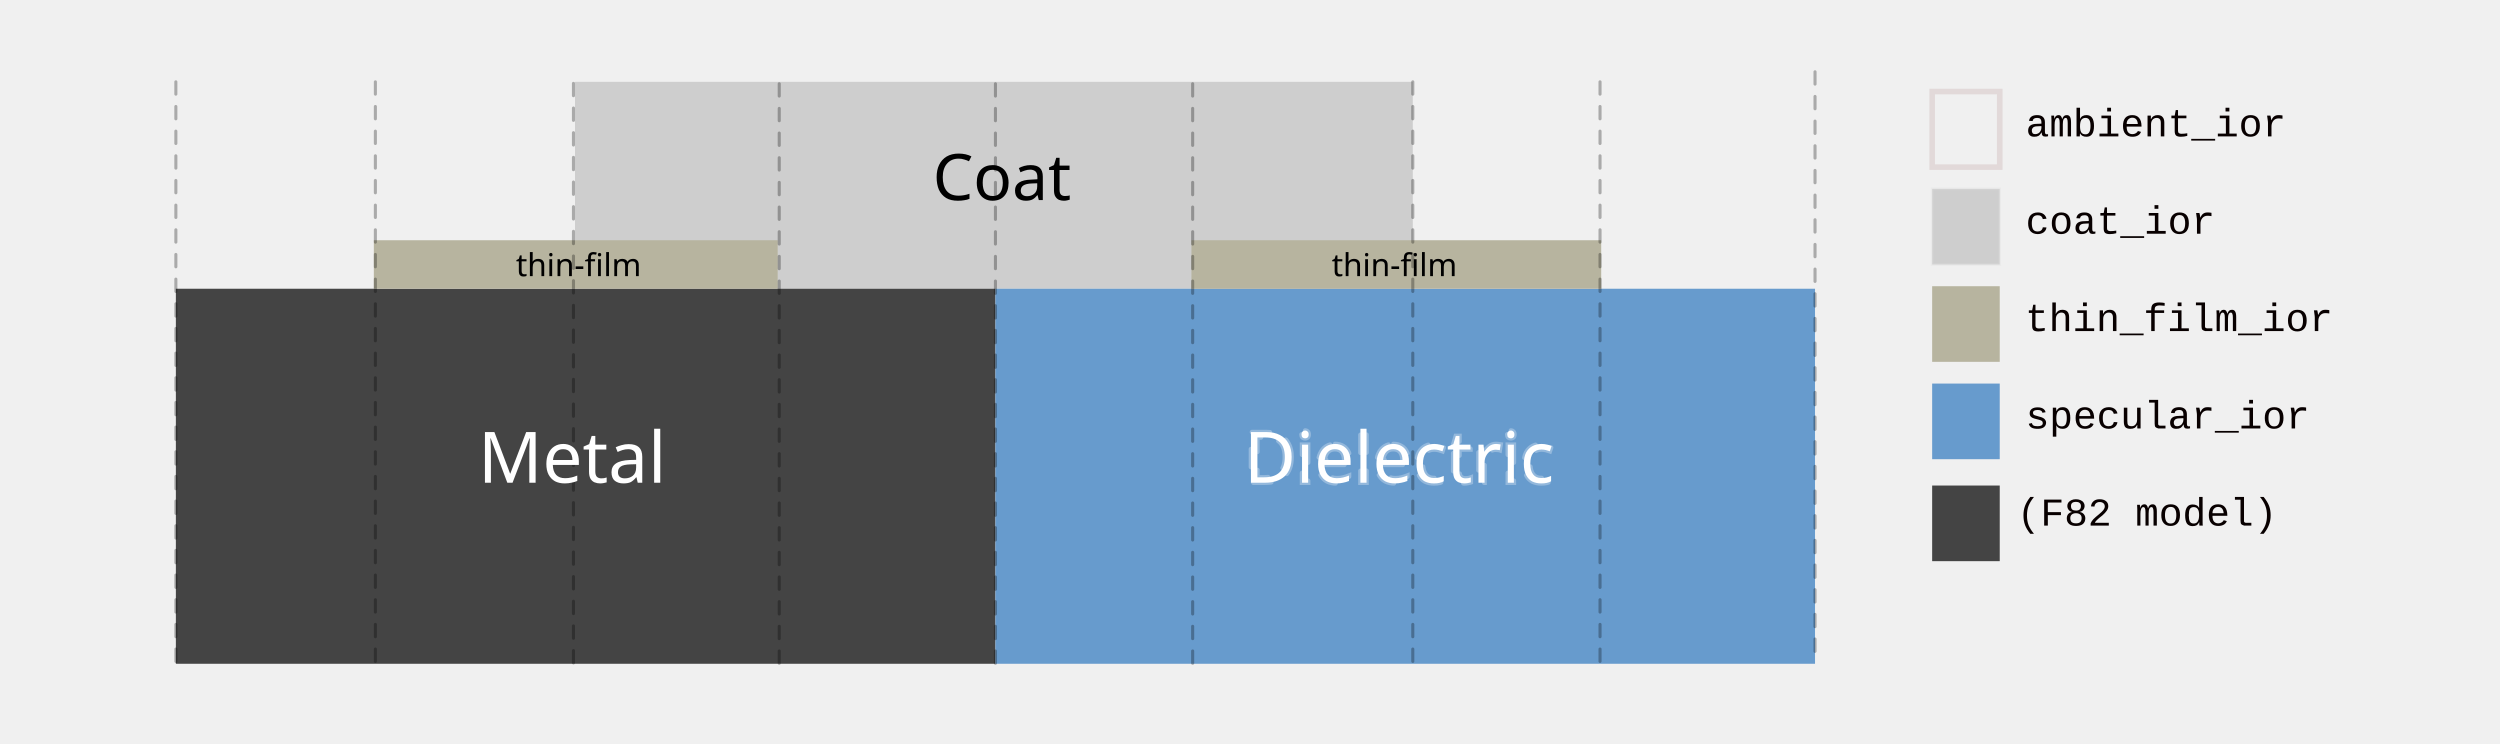
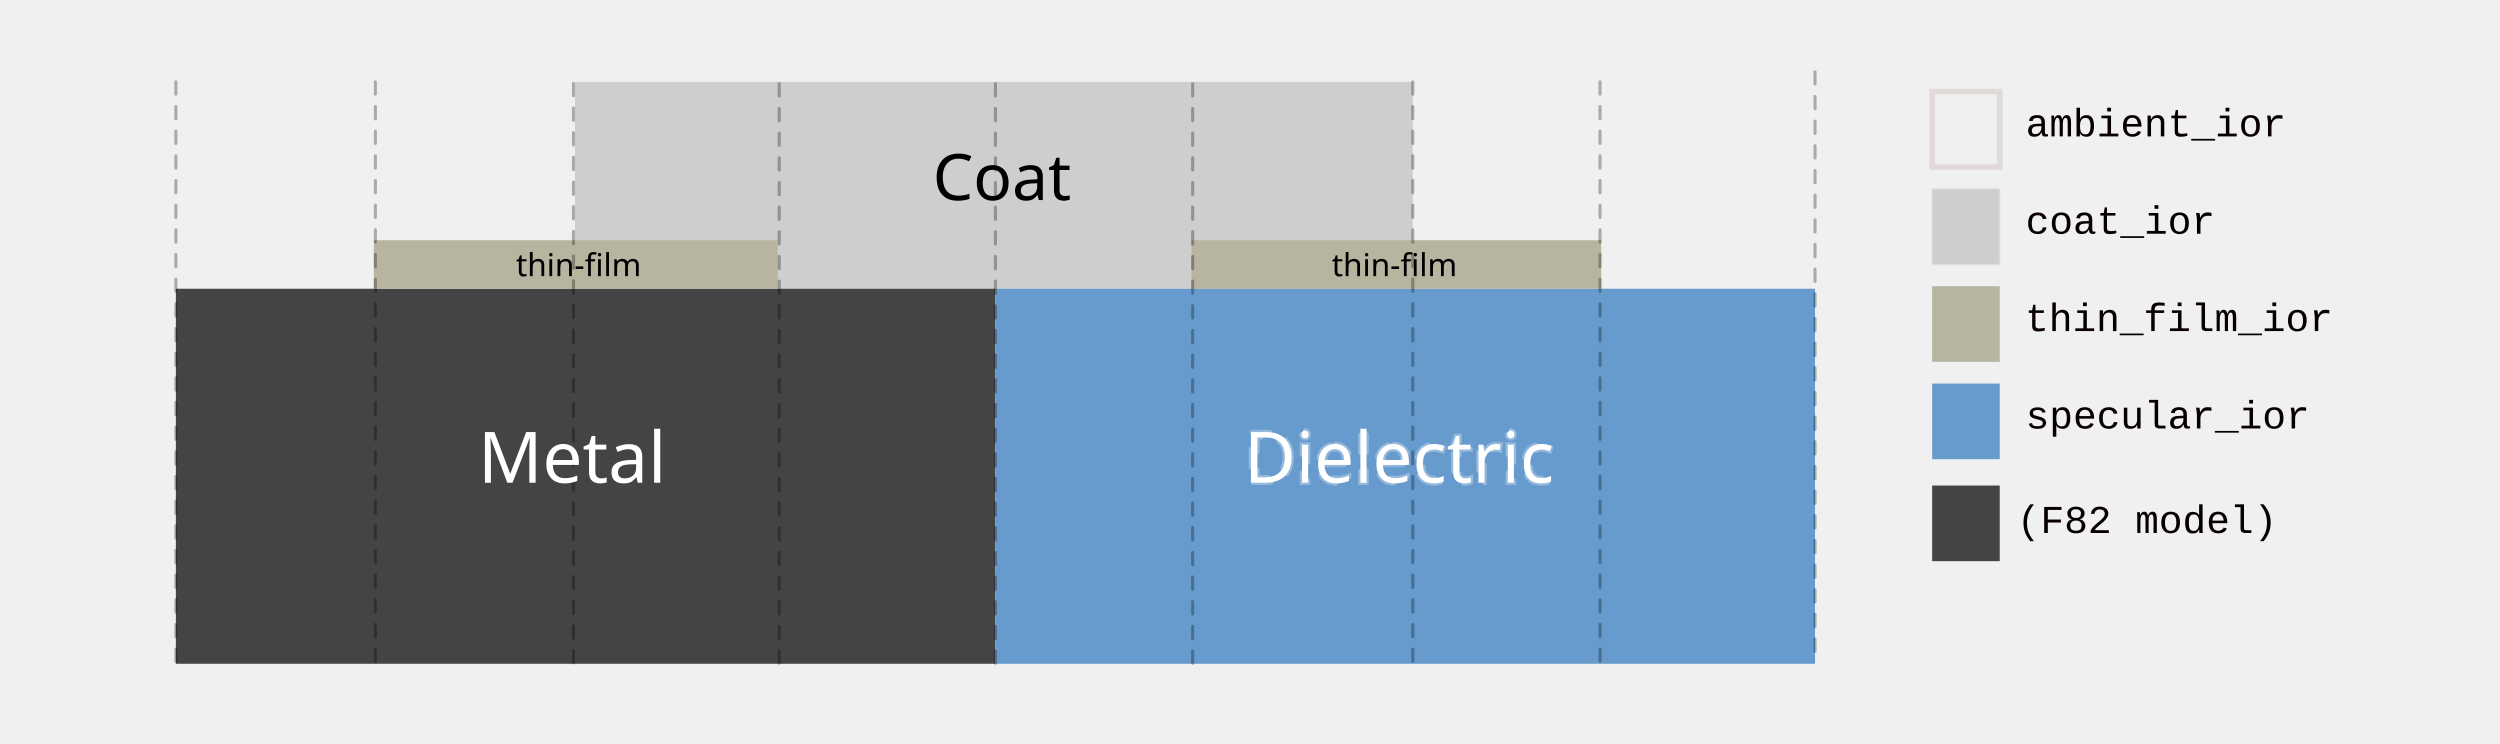
<svg xmlns="http://www.w3.org/2000/svg" width="178.896mm" height="53.172mm" viewBox="0 0 223.62 66.465" version="1.1" id="svg7324">
  <defs id="defs7321">
    <rect x="560.987" y="32.244" width="66.947" height="13.72" id="rect2025" />
  </defs>
  <g id="layer1" transform="translate(-30.08271,-82.68484)">
    <rect style="fill:#cecece;fill-opacity:1;stroke:none;stroke-width:0.746;stroke-linecap:round;stroke-dasharray:none;stroke-opacity:1;stop-color:#000000" id="rect10196" width="74.938" height="18.508" x="81.516" y="90.004" />
    <rect style="fill:#cecece;fill-opacity:1;stroke:#dddddd;stroke-width:0.25;stroke-linecap:round;stroke-dasharray:none;stroke-opacity:0.291;stop-color:#000000" id="rect10196-5" width="6.045" height="6.765" x="202.91" y="99.578" />
    <rect style="fill:none;fill-opacity:1;stroke:#c0a3a3;stroke-width:0.502;stroke-linecap:round;stroke-dasharray:none;stroke-opacity:0.291;stop-color:#000000" id="rect10196-5-7" width="6.045" height="6.765" x="202.91" y="90.87" />
    <rect style="fill:#b7b49f;fill-opacity:1;stroke:none;stroke-width:0.128;stroke-linecap:round;stroke-dasharray:none;stroke-opacity:1;stop-color:#000000" id="rect10196-5-7-3" width="6.045" height="6.765" x="202.91" y="108.286" />
    <rect style="fill:#679bcd;fill-opacity:1;stroke:none;stroke-width:0.128;stroke-linecap:round;stroke-dasharray:none;stroke-opacity:1;stop-color:#000000" id="rect10196-5-7-3-6" width="6.045" height="6.765" x="202.91" y="116.994" />
    <rect style="fill:#444444;fill-opacity:1;stroke:none;stroke-width:0.128;stroke-linecap:round;stroke-dasharray:none;stroke-opacity:1;stop-color:#000000" id="rect10196-5-7-3-6-6" width="6.045" height="6.765" x="202.91" y="126.115" />
    <rect style="fill:#444444;fill-opacity:1;stroke:none;stroke-width:0.903;stroke-linecap:round;stroke-dasharray:none;stroke-opacity:1;stop-color:#000000" id="rect9488" width="73.31" height="33.546" x="45.813" y="108.512" />
    <rect style="fill:#679bcd;fill-opacity:1;stroke:none;stroke-width:0.903;stroke-linecap:round;stroke-dasharray:none;stroke-opacity:1;stop-color:#000000" id="rect9488-7" width="73.31" height="33.546" x="119.123" y="108.512" />
    <rect style="fill:#b7b49f;fill-opacity:1;stroke:none;stroke-width:0.634;stroke-linecap:round;stroke-dasharray:none;stroke-opacity:1;stop-color:#000000" id="rect10140" width="36.124" height="4.338" x="63.521" y="104.174" />
    <rect style="fill:#b7b49f;fill-opacity:1;stroke:none;stroke-width:0.638;stroke-linecap:round;stroke-dasharray:none;stroke-opacity:1;stop-color:#000000" id="rect10140-6" width="36.65" height="4.338" x="136.657" y="104.174" />
    <path style="fill:#cecece;fill-opacity:1;stroke:#000000;stroke-width:0.276;stroke-linecap:round;stroke-dasharray:1.103, 1.103;stroke-dashoffset:0;stroke-opacity:0.291;stop-color:#000000" d="m 81.378,90.142 c 0,17.322 0,34.643 0,51.964" id="path15310" />
    <path style="fill:#cecece;fill-opacity:1;stroke:#000000;stroke-width:0.276;stroke-linecap:round;stroke-dasharray:1.103, 1.103;stroke-dashoffset:0;stroke-opacity:0.291;stop-color:#000000" d="m 99.784,90.175 c 0,17.322 0,34.643 0,51.964" id="path15310-1-3" />
    <path style="fill:#cecece;fill-opacity:1;stroke:#000000;stroke-width:0.276;stroke-linecap:round;stroke-dasharray:1.103, 1.103;stroke-dashoffset:0;stroke-opacity:0.291;stop-color:#000000" d="m 63.659,90.004 c 0,17.322 0,34.643 0,51.964" id="path15310-1-3-4" />
    <path style="fill:#cecece;fill-opacity:1;stroke:#000000;stroke-width:0.276;stroke-linecap:round;stroke-dasharray:1.103, 1.103;stroke-dashoffset:0;stroke-opacity:0.291;stop-color:#000000" d="m 136.763,90.175 c 0,17.322 0,34.643 0,51.964" id="path15310-1-3-4-5" />
    <path style="fill:#cecece;fill-opacity:1;stroke:#000000;stroke-width:0.276;stroke-linecap:round;stroke-dasharray:1.103, 1.103;stroke-dashoffset:0;stroke-opacity:0.291;stop-color:#000000" d="m 119.123,90.175 c 0,17.322 0,34.643 0,51.964" id="path15310-1-6" />
    <path style="fill:#cecece;fill-opacity:1;stroke:#000000;stroke-width:0.276;stroke-linecap:round;stroke-dasharray:1.103, 1.103;stroke-dashoffset:0;stroke-opacity:0.291;stop-color:#000000" d="m 173.202,90.004 c 0,17.322 0,34.643 0,51.964" id="path15310-1-6-6-7" />
    <path style="fill:#cecece;fill-opacity:1;stroke:#000000;stroke-width:0.276;stroke-linecap:round;stroke-dasharray:1.103, 1.103;stroke-dashoffset:0;stroke-opacity:0.291;stop-color:#000000" d="m 156.454,90.004 c 0,17.322 0,34.643 0,51.964" id="path15310-1-6-6-7-7" />
    <path style="fill:#cecece;fill-opacity:1;stroke:#000000;stroke-width:0.276;stroke-linecap:round;stroke-dasharray:1.103, 1.103;stroke-dashoffset:0;stroke-opacity:0.291;stop-color:#000000" d="m 192.433,89.105 c 0,17.322 0,34.643 0,51.964" id="path15310-1-6-6-7-2" />
    <path style="fill:#cecece;fill-opacity:1;stroke:#000000;stroke-width:0.276;stroke-linecap:round;stroke-dasharray:1.103, 1.103;stroke-dashoffset:0;stroke-opacity:0.291;stop-color:#000000" d="m 45.813,90.004 c 0,17.322 0,34.643 0,51.964" id="path15310-1-6-6-7-2-0" />
    <text xml:space="preserve" style="font-size:6.35px;line-height:1.5;font-family:'Artifakt ElementOfc';-inkscape-font-specification:'Artifakt ElementOfc';fill:#cecece;fill-opacity:1;stroke:#ffffff;stroke-width:0.403;stroke-linecap:round;stroke-dasharray:1.612, 1.612;stroke-dashoffset:0;stroke-opacity:0.291;stop-color:#000000" x="72.852" y="125.864" id="text16014">
      <tspan id="tspan16012" style="font-size:6.35px;fill:#ffffff;fill-opacity:1;stroke:none;stroke-width:0.403;stroke-opacity:0.291" x="72.852" y="125.864">Metal</tspan>
    </text>
    <text xml:space="preserve" style="font-size:5.733px;line-height:1.5;font-family:'Artifakt ElementOfc';-inkscape-font-specification:'Artifakt ElementOfc';fill:#cecece;fill-opacity:1;stroke:#ffffff;stroke-width:0.333;stroke-linecap:round;stroke-dasharray:none;stroke-dashoffset:0;stroke-opacity:0.291;stop-color:#000000" x="113.52" y="100.579" id="text16014-6">
      <tspan id="tspan16012-65" style="font-size:5.733px;fill:#000000;fill-opacity:1;stroke:none;stroke-width:0.333;stroke-dasharray:none;stroke-opacity:0.291" x="113.52" y="100.579">Coat</tspan>
    </text>
    <text xml:space="preserve" style="font-size:2.822px;line-height:1.5;font-family:'Artifakt ElementOfc';-inkscape-font-specification:'Artifakt ElementOfc';fill:#cecece;fill-opacity:1;stroke:#ffffff;stroke-width:0.333;stroke-linecap:round;stroke-dasharray:none;stroke-dashoffset:0;stroke-opacity:0.291;stop-color:#000000" x="76.225" y="107.387" id="text16014-6-6">
      <tspan id="tspan16012-65-0" style="font-size:2.822px;fill:#000000;fill-opacity:1;stroke:none;stroke-width:0.333;stroke-dasharray:none;stroke-opacity:0.291" x="76.225" y="107.387">thin-film</tspan>
    </text>
    <text xml:space="preserve" style="font-size:2.822px;line-height:1.5;font-family:'Artifakt ElementOfc';-inkscape-font-specification:'Artifakt ElementOfc';fill:#cecece;fill-opacity:1;stroke:#ffffff;stroke-width:0.333;stroke-linecap:round;stroke-dasharray:none;stroke-dashoffset:0;stroke-opacity:0.291;stop-color:#000000" x="149.2" y="107.387" id="text16014-6-6-0">
      <tspan id="tspan16012-65-0-1" style="font-size:2.822px;fill:#000000;fill-opacity:1;stroke:none;stroke-width:0.333;stroke-dasharray:none;stroke-opacity:0.291" x="149.2" y="107.387">thin-film</tspan>
    </text>
    <text xml:space="preserve" style="font-size:6.35px;line-height:1.5;font-family:'Artifakt ElementOfc';-inkscape-font-specification:'Artifakt ElementOfc';fill:#cecece;fill-opacity:1;stroke:#ffffff;stroke-width:0.403;stroke-linecap:round;stroke-dasharray:1.612, 1.612;stroke-dashoffset:0;stroke-opacity:0.291;stop-color:#000000" x="141.367" y="125.864" id="text16014-3">
      <tspan id="tspan16012-6" style="font-size:6.35px;fill:#ffffff;fill-opacity:1;stroke:#ffffff;stroke-width:0.403;stroke-opacity:0.291" x="141.367" y="125.864">Dielectric</tspan>
    </text>
    <text xml:space="preserve" transform="matrix(0.3307292,0,0,0.3307292,30.08271,82.68484)" id="text2023" style="font-size:10.667px;line-height:1.5;font-family:'Artifakt ElementOfc';-inkscape-font-specification:'Artifakt ElementOfc';white-space:pre;shape-inside:url(#rect2025);display:inline;fill:#444444;fill-opacity:1;stroke:#c0a3a3;stroke-width:0.756;stroke-linecap:round;stroke-dasharray:none;stroke-opacity:0.291;stop-color:#000000" />
    <text xml:space="preserve" style="font-size:3.528px;line-height:1.5;font-family:'Artifakt ElementOfc';-inkscape-font-specification:'Artifakt ElementOfc';fill:#444444;fill-opacity:1;stroke:#c0a3a3;stroke-width:0.25;stroke-linecap:round;stroke-dasharray:none;stroke-opacity:0.291;stop-color:#000000" x="211.278" y="94.886" id="text2031">
      <tspan id="tspan2029" style="font-style:normal;font-variant:normal;font-weight:normal;font-stretch:normal;font-family:'Courier New';-inkscape-font-specification:'Courier New';fill:#080000;fill-opacity:1;stroke:none;stroke-width:0.25" x="211.278" y="94.886">ambient_ior</tspan>
    </text>
    <text xml:space="preserve" style="font-size:3.528px;line-height:1.5;font-family:'Artifakt ElementOfc';-inkscape-font-specification:'Artifakt ElementOfc';fill:#444444;fill-opacity:1;stroke:#c0a3a3;stroke-width:0.25;stroke-linecap:round;stroke-dasharray:none;stroke-opacity:0.291;stop-color:#000000" x="211.278" y="103.594" id="text2031-5">
      <tspan id="tspan2029-9" style="font-style:normal;font-variant:normal;font-weight:normal;font-stretch:normal;font-family:'Courier New';-inkscape-font-specification:'Courier New';fill:#080000;fill-opacity:1;stroke:none;stroke-width:0.25" x="211.278" y="103.594">coat_ior</tspan>
    </text>
    <text xml:space="preserve" style="font-size:3.528px;line-height:1.5;font-family:'Artifakt ElementOfc';-inkscape-font-specification:'Artifakt ElementOfc';fill:#444444;fill-opacity:1;stroke:#c0a3a3;stroke-width:0.25;stroke-linecap:round;stroke-dasharray:none;stroke-opacity:0.291;stop-color:#000000" x="211.232" y="112.302" id="text2031-5-9">
      <tspan id="tspan2029-9-8" style="font-style:normal;font-variant:normal;font-weight:normal;font-stretch:normal;font-family:'Courier New';-inkscape-font-specification:'Courier New';fill:#080000;fill-opacity:1;stroke:none;stroke-width:0.25" x="211.232" y="112.302">thin_film_ior</tspan>
    </text>
    <text xml:space="preserve" style="font-size:3.528px;line-height:1.5;font-family:'Artifakt ElementOfc';-inkscape-font-specification:'Artifakt ElementOfc';fill:#444444;fill-opacity:1;stroke:#c0a3a3;stroke-width:0.25;stroke-linecap:round;stroke-dasharray:none;stroke-opacity:0.291;stop-color:#000000" x="211.275" y="121.01" id="text2031-5-9-1">
      <tspan id="tspan2029-9-8-7" style="font-style:normal;font-variant:normal;font-weight:normal;font-stretch:normal;font-family:'Courier New';-inkscape-font-specification:'Courier New';fill:#080000;fill-opacity:1;stroke:none;stroke-width:0.25" x="211.275" y="121.01">specular_ior</tspan>
    </text>
-     <text xml:space="preserve" style="font-size:3.528px;line-height:1.5;font-family:'Artifakt ElementOfc';-inkscape-font-specification:'Artifakt ElementOfc';fill:#444444;fill-opacity:1;stroke:#c0a3a3;stroke-width:0.25;stroke-linecap:round;stroke-dasharray:none;stroke-opacity:0.291;stop-color:#000000" x="210.484" y="129.698" id="text2031-5-9-1-8">
-       <tspan id="tspan2029-9-8-7-4" style="font-style:normal;font-variant:normal;font-weight:normal;font-stretch:normal;font-family:'Courier New';-inkscape-font-specification:'Courier New';fill:#080000;fill-opacity:1;stroke:none;stroke-width:0.25" x="210.484" y="129.698">(F82 model)</tspan>
+     <text xml:space="preserve" style="font-size:3.528px;line-height:1.5;font-family:'Artifakt ElementOfc';-inkscape-font-specification:'Artifakt ElementOfc';fill:#444444;fill-opacity:1;stroke:#c0a3a3;stroke-width:0.25;stroke-linecap:round;stroke-dasharray:none;stroke-opacity:0.291;stop-color:#000000" x="210.484" y="130.359" id="text2031-5-9-1-8">
+       <tspan id="tspan2029-9-8-7-4" style="font-style:normal;font-variant:normal;font-weight:normal;font-stretch:normal;font-family:'Courier New';-inkscape-font-specification:'Courier New';fill:#080000;fill-opacity:1;stroke:none;stroke-width:0.25" x="210.484" y="130.359">(F82 model)</tspan>
    </text>
  </g>
</svg>
